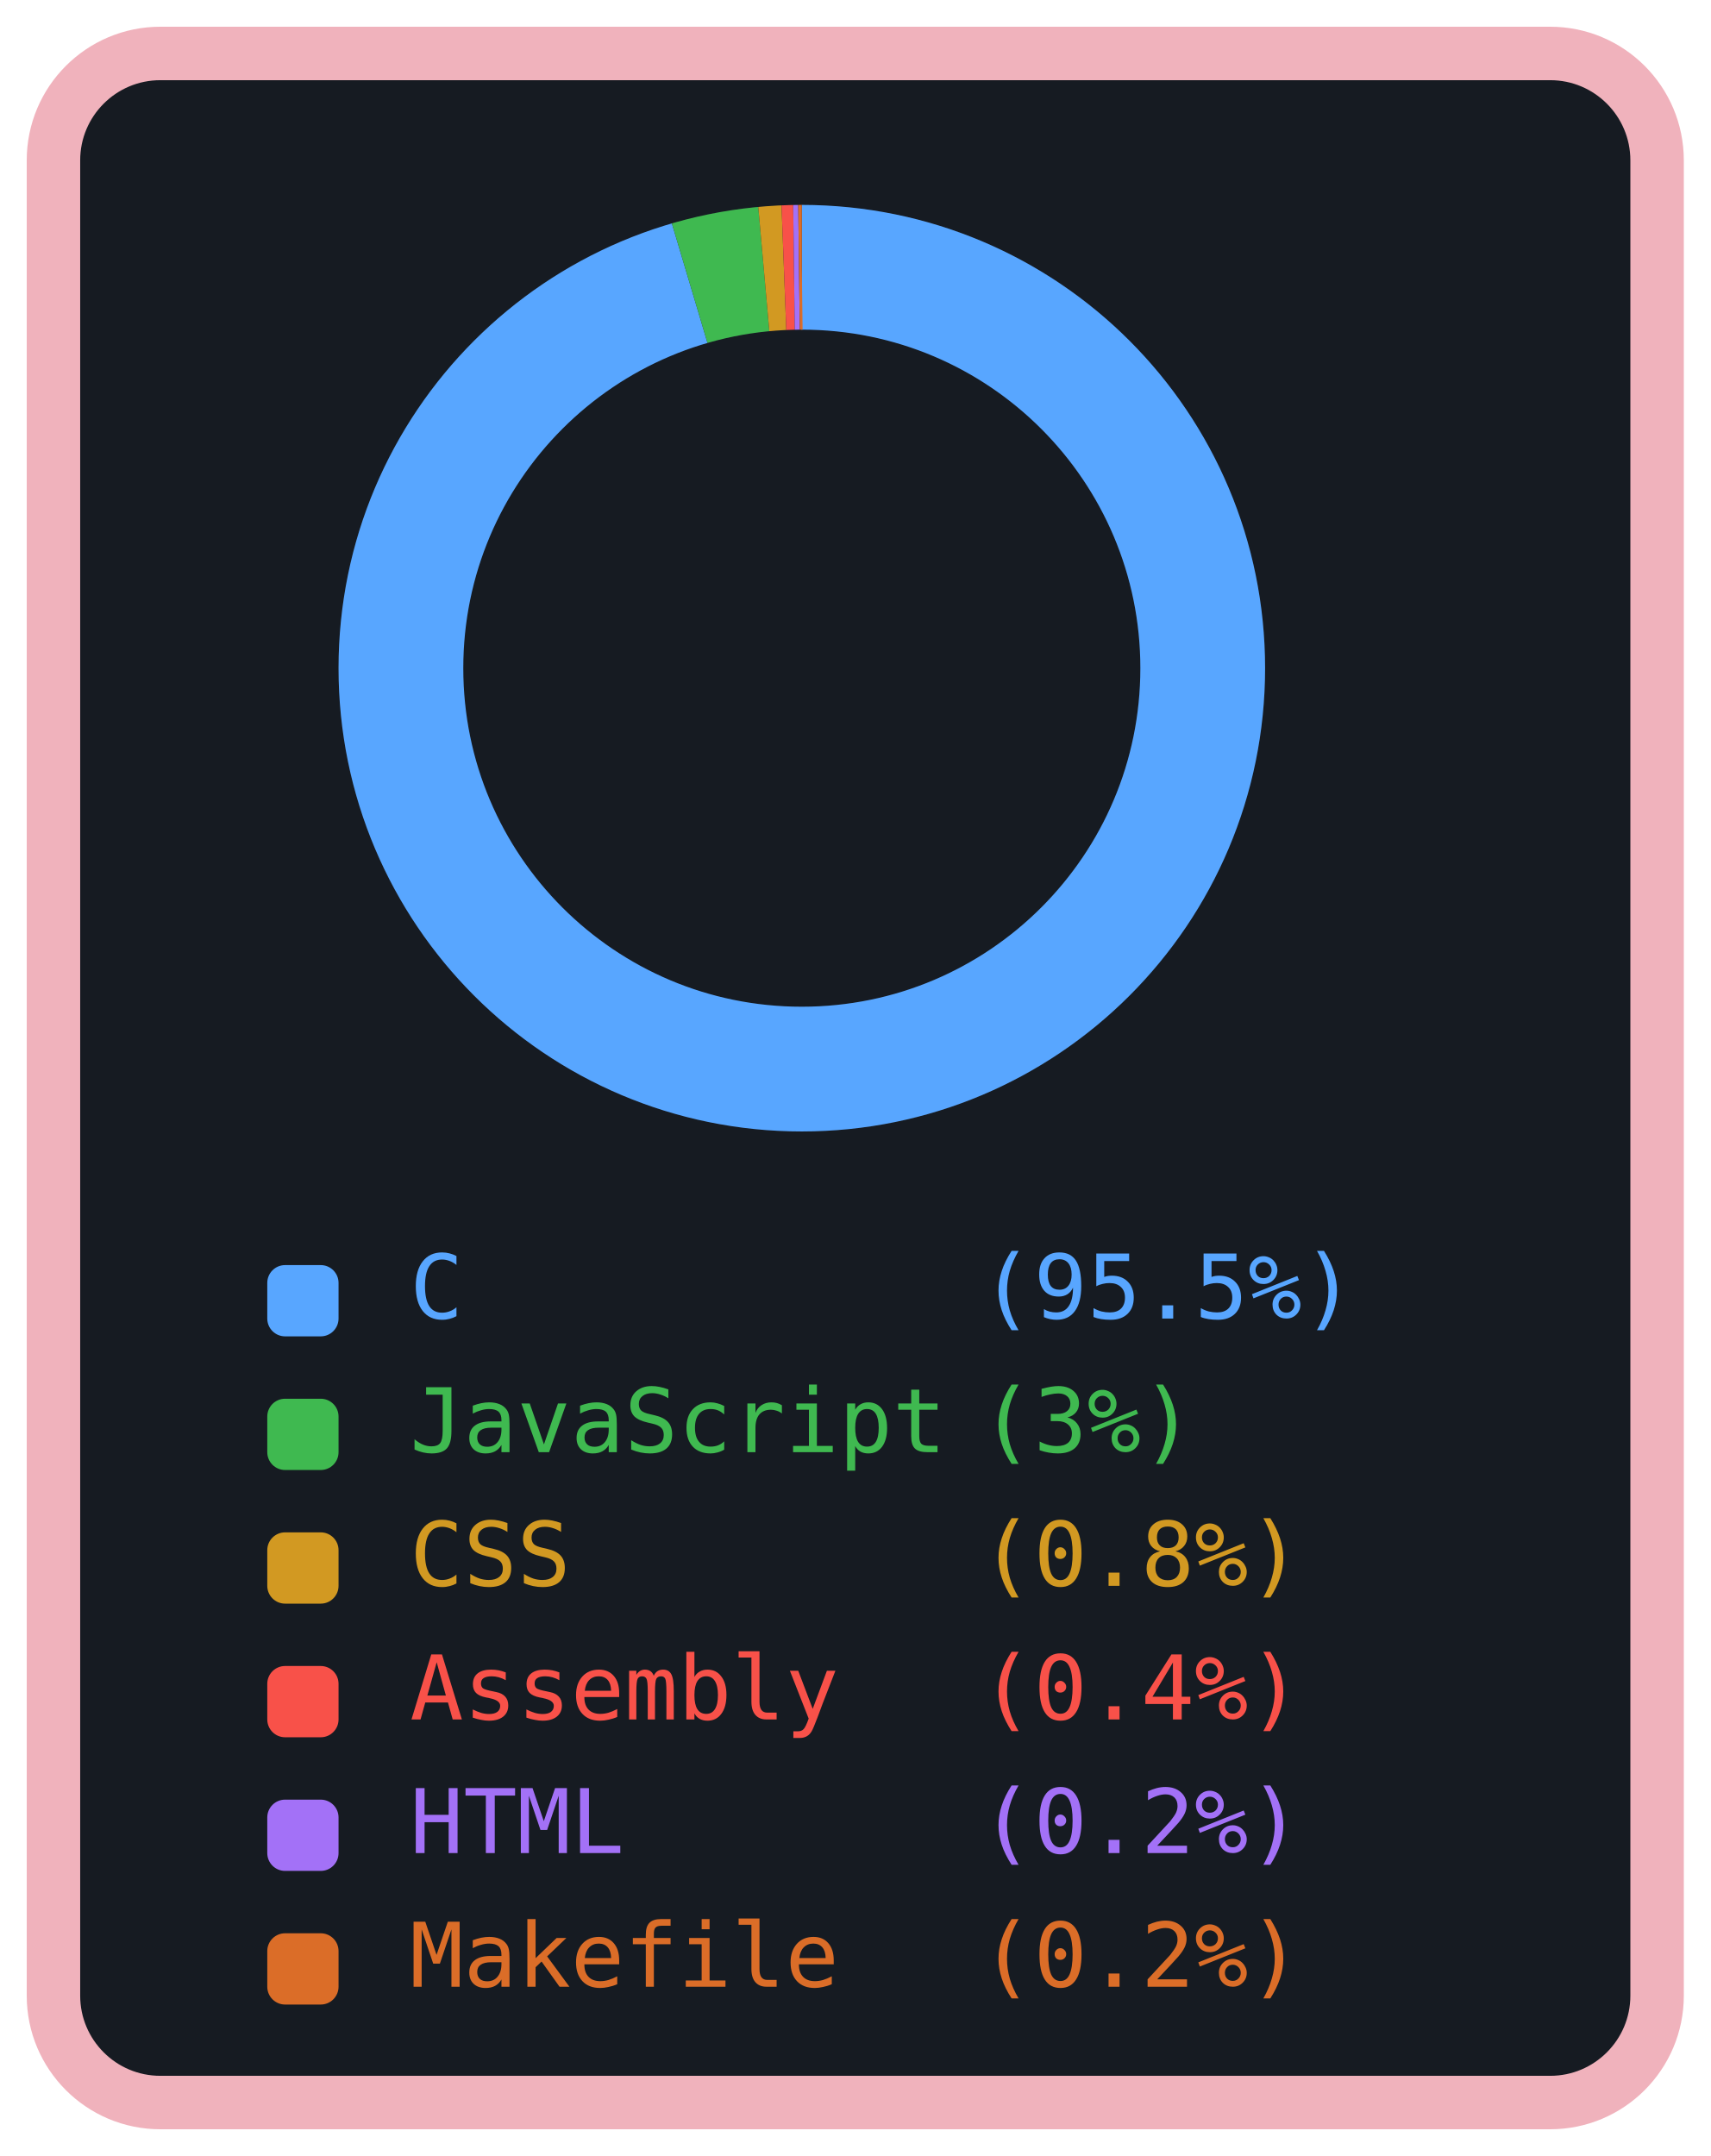
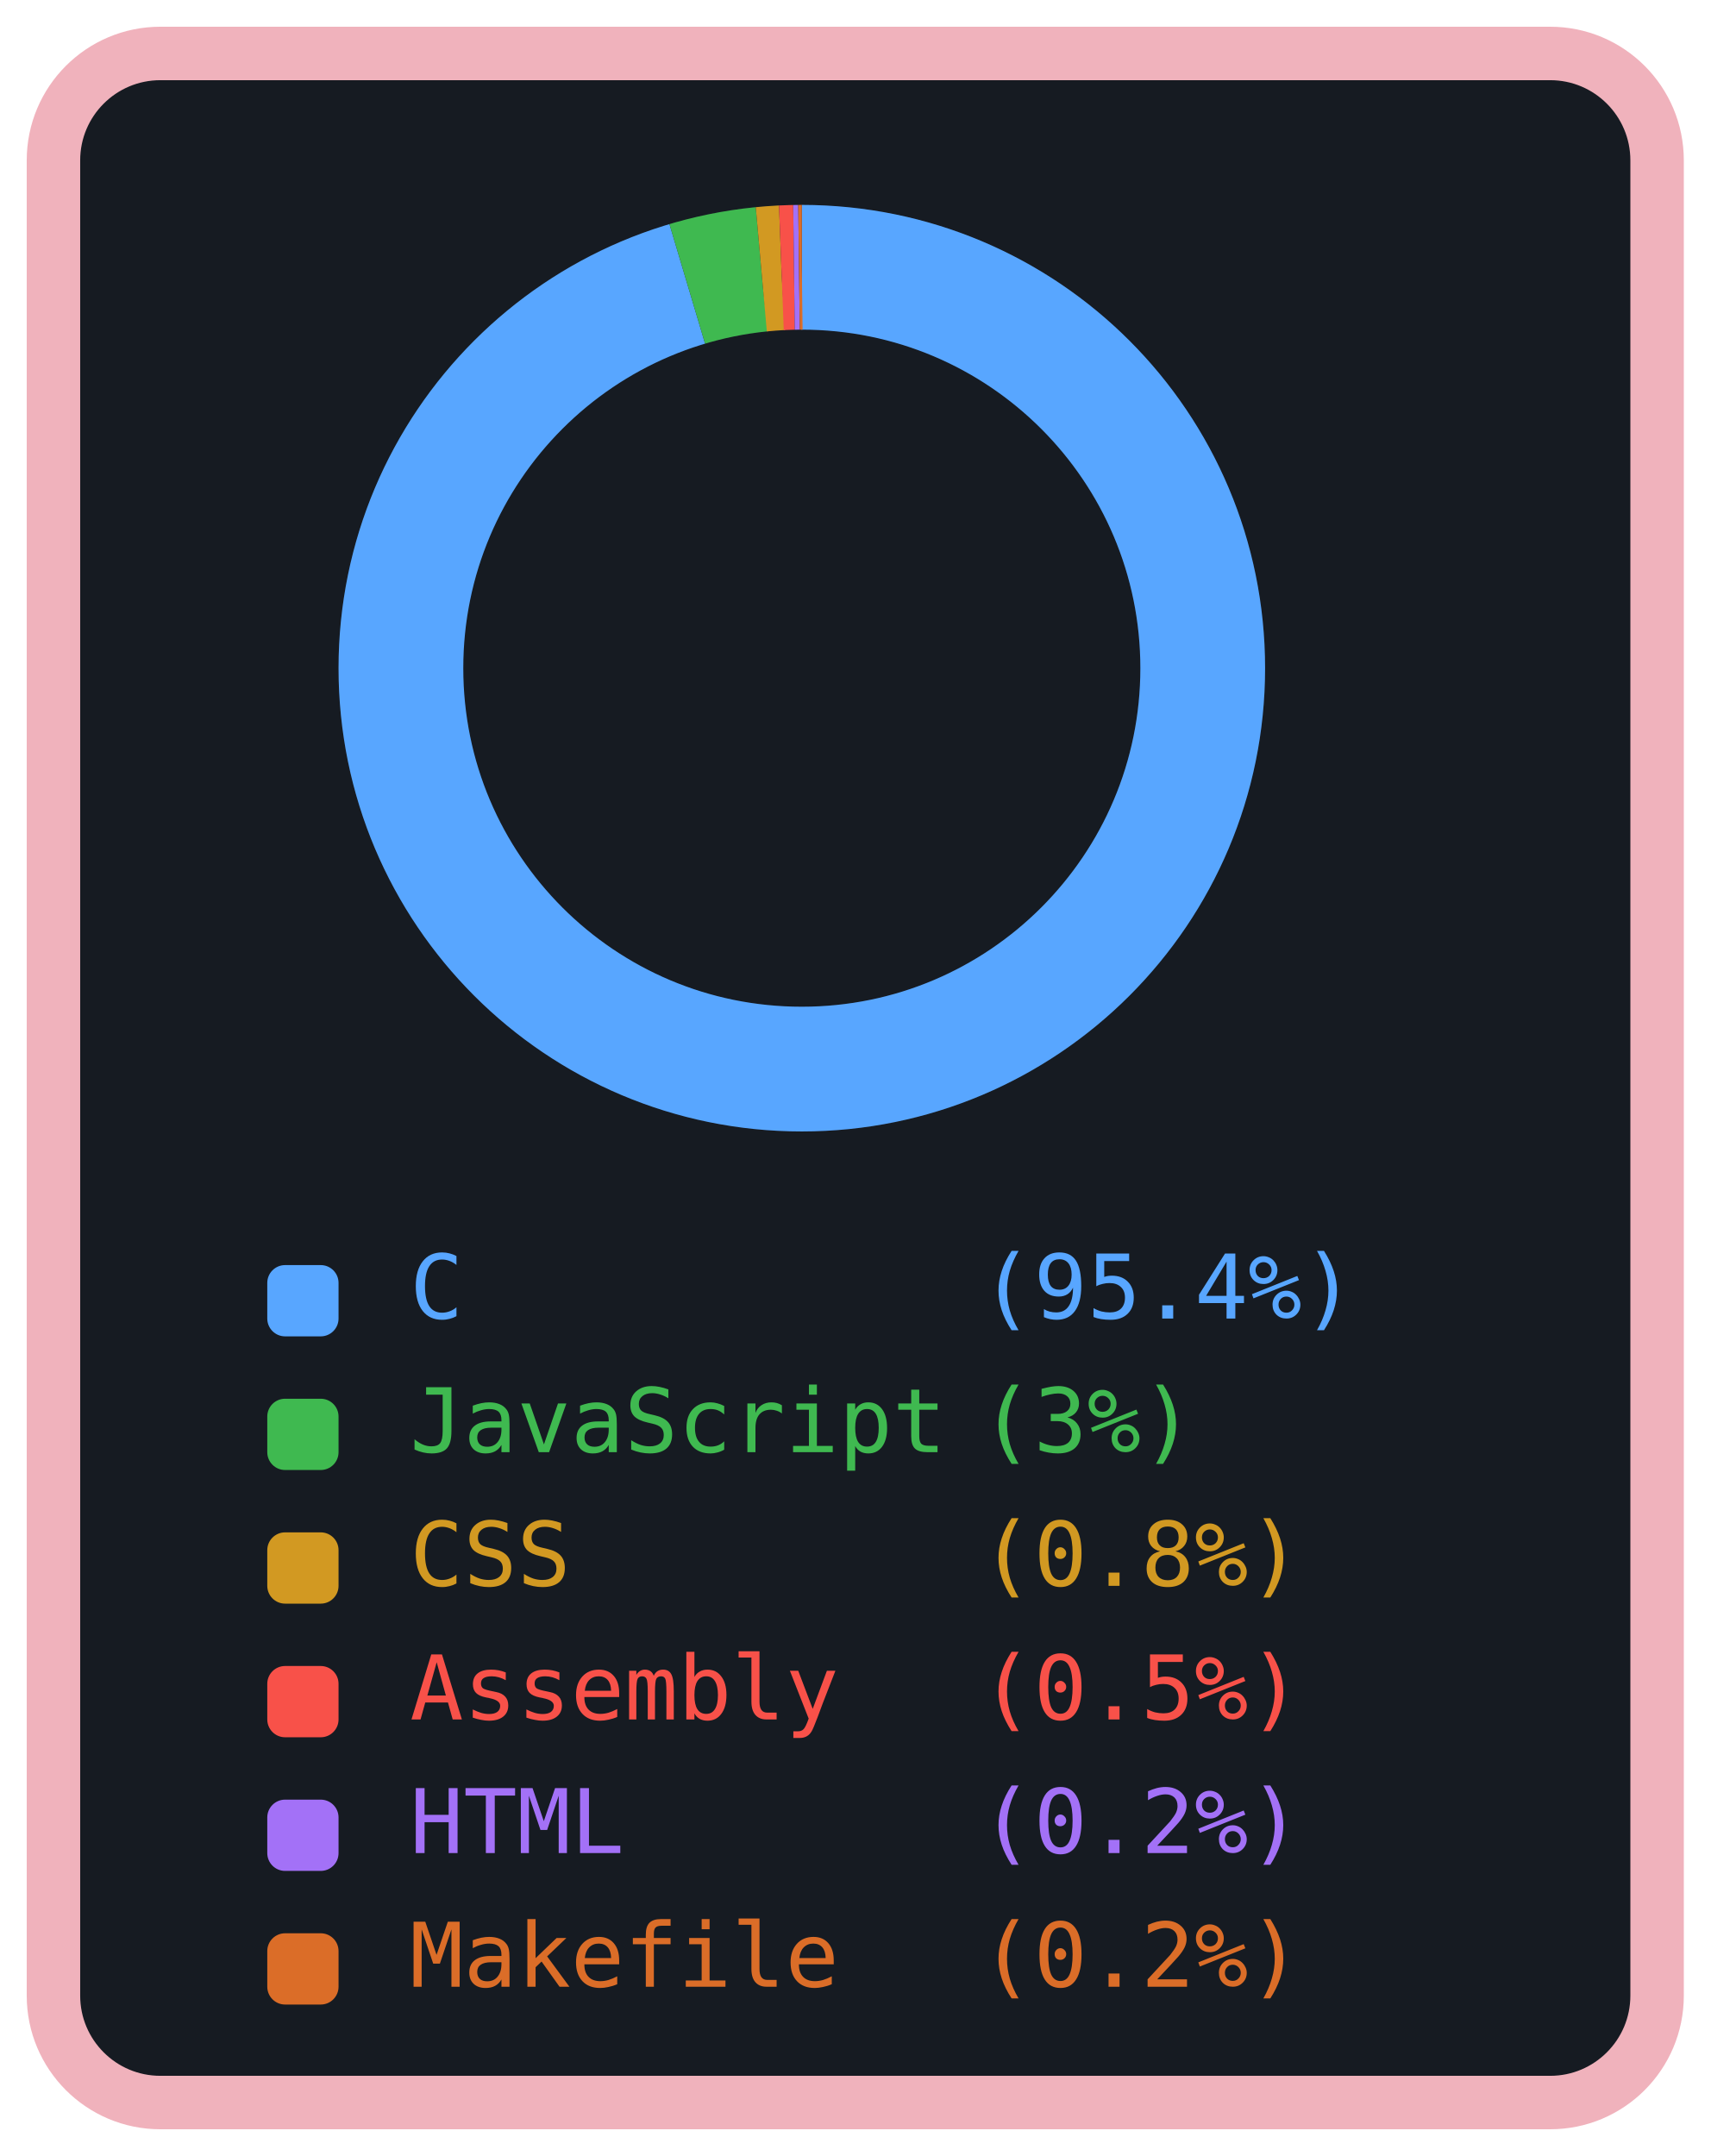
<svg xmlns="http://www.w3.org/2000/svg" width="192" height="242" viewBox="0 0 192 242">
  <style>
		.bg {
			fill: #161B22;
			stroke: #F0B2BC;
			stroke-width: 6;
			rx: 12px;
		}
		</style>
  <rect x="6" y="6" width="180" height="230" class="bg" />
  <g>
    <circle cx="90" cy="75" r="45" fill="none" stroke="#21262d" stroke-width="14" />
-     <circle cx="90" cy="75" r="45" fill="none" stroke="#58a6ff" stroke-width="14" stroke-dasharray="270.02 282.743" stroke-dashoffset="0" transform="rotate(-90 90 75)" />
+     <circle cx="90" cy="75" r="45" fill="none" stroke="#58a6ff" stroke-width="14" stroke-dasharray="269.737 282.743" stroke-dashoffset="0" transform="rotate(-90 90 75)" />
    <g>
      <rect x="30" y="142" width="8" height="8" rx="2" fill="#58a6ff" />
      <text x="46" y="148" font-family="monospace" font-size="10" fill="#58a6ff">C</text>
-       <text x="110" y="148" font-family="monospace" font-size="10" fill="#58a6ff">(95.5%)</text>
+       <text x="110" y="148" font-family="monospace" font-size="10" fill="#58a6ff">(95.4%)</text>
    </g>
-     <circle cx="90" cy="75" r="45" fill="none" stroke="#3fb950" stroke-width="14" stroke-dasharray="8.482 282.743" stroke-dashoffset="-270.02" transform="rotate(-90 90 75)" />
+     <circle cx="90" cy="75" r="45" fill="none" stroke="#3fb950" stroke-width="14" stroke-dasharray="8.482 282.743" stroke-dashoffset="-269.737" transform="rotate(-90 90 75)" />
    <g>
      <rect x="30" y="157" width="8" height="8" rx="2" fill="#3fb950" />
      <text x="46" y="163" font-family="monospace" font-size="10" fill="#3fb950">JavaScript</text>
      <text x="110" y="163" font-family="monospace" font-size="10" fill="#3fb950">(3%)</text>
    </g>
-     <circle cx="90" cy="75" r="45" fill="none" stroke="#d29922" stroke-width="14" stroke-dasharray="2.262 282.743" stroke-dashoffset="-278.502" transform="rotate(-90 90 75)" />
+     <circle cx="90" cy="75" r="45" fill="none" stroke="#d29922" stroke-width="14" stroke-dasharray="2.262 282.743" stroke-dashoffset="-278.219" transform="rotate(-90 90 75)" />
    <g>
      <rect x="30" y="172" width="8" height="8" rx="2" fill="#d29922" />
      <text x="46" y="178" font-family="monospace" font-size="10" fill="#d29922">CSS</text>
      <text x="110" y="178" font-family="monospace" font-size="10" fill="#d29922">(0.8%)</text>
    </g>
-     <circle cx="90" cy="75" r="45" fill="none" stroke="#f85149" stroke-width="14" stroke-dasharray="1.131 282.743" stroke-dashoffset="-280.764" transform="rotate(-90 90 75)" />
+     <circle cx="90" cy="75" r="45" fill="none" stroke="#f85149" stroke-width="14" stroke-dasharray="1.414 282.743" stroke-dashoffset="-280.481" transform="rotate(-90 90 75)" />
    <g>
      <rect x="30" y="187" width="8" height="8" rx="2" fill="#f85149" />
      <text x="46" y="193" font-family="monospace" font-size="10" fill="#f85149">Assembly</text>
-       <text x="110" y="193" font-family="monospace" font-size="10" fill="#f85149">(0.4%)</text>
+       <text x="110" y="193" font-family="monospace" font-size="10" fill="#f85149">(0.5%)</text>
    </g>
    <circle cx="90" cy="75" r="45" fill="none" stroke="#a371f7" stroke-width="14" stroke-dasharray="0.565 282.743" stroke-dashoffset="-281.895" transform="rotate(-90 90 75)" />
    <g>
      <rect x="30" y="202" width="8" height="8" rx="2" fill="#a371f7" />
      <text x="46" y="208" font-family="monospace" font-size="10" fill="#a371f7">HTML</text>
      <text x="110" y="208" font-family="monospace" font-size="10" fill="#a371f7">(0.2%)</text>
    </g>
    <circle cx="90" cy="75" r="45" fill="none" stroke="#db6d28" stroke-width="14" stroke-dasharray="0.565 282.743" stroke-dashoffset="-282.461" transform="rotate(-90 90 75)" />
    <g>
      <rect x="30" y="217" width="8" height="8" rx="2" fill="#db6d28" />
      <text x="46" y="223" font-family="monospace" font-size="10" fill="#db6d28">Makefile</text>
      <text x="110" y="223" font-family="monospace" font-size="10" fill="#db6d28">(0.2%)</text>
    </g>
  </g>
</svg>
